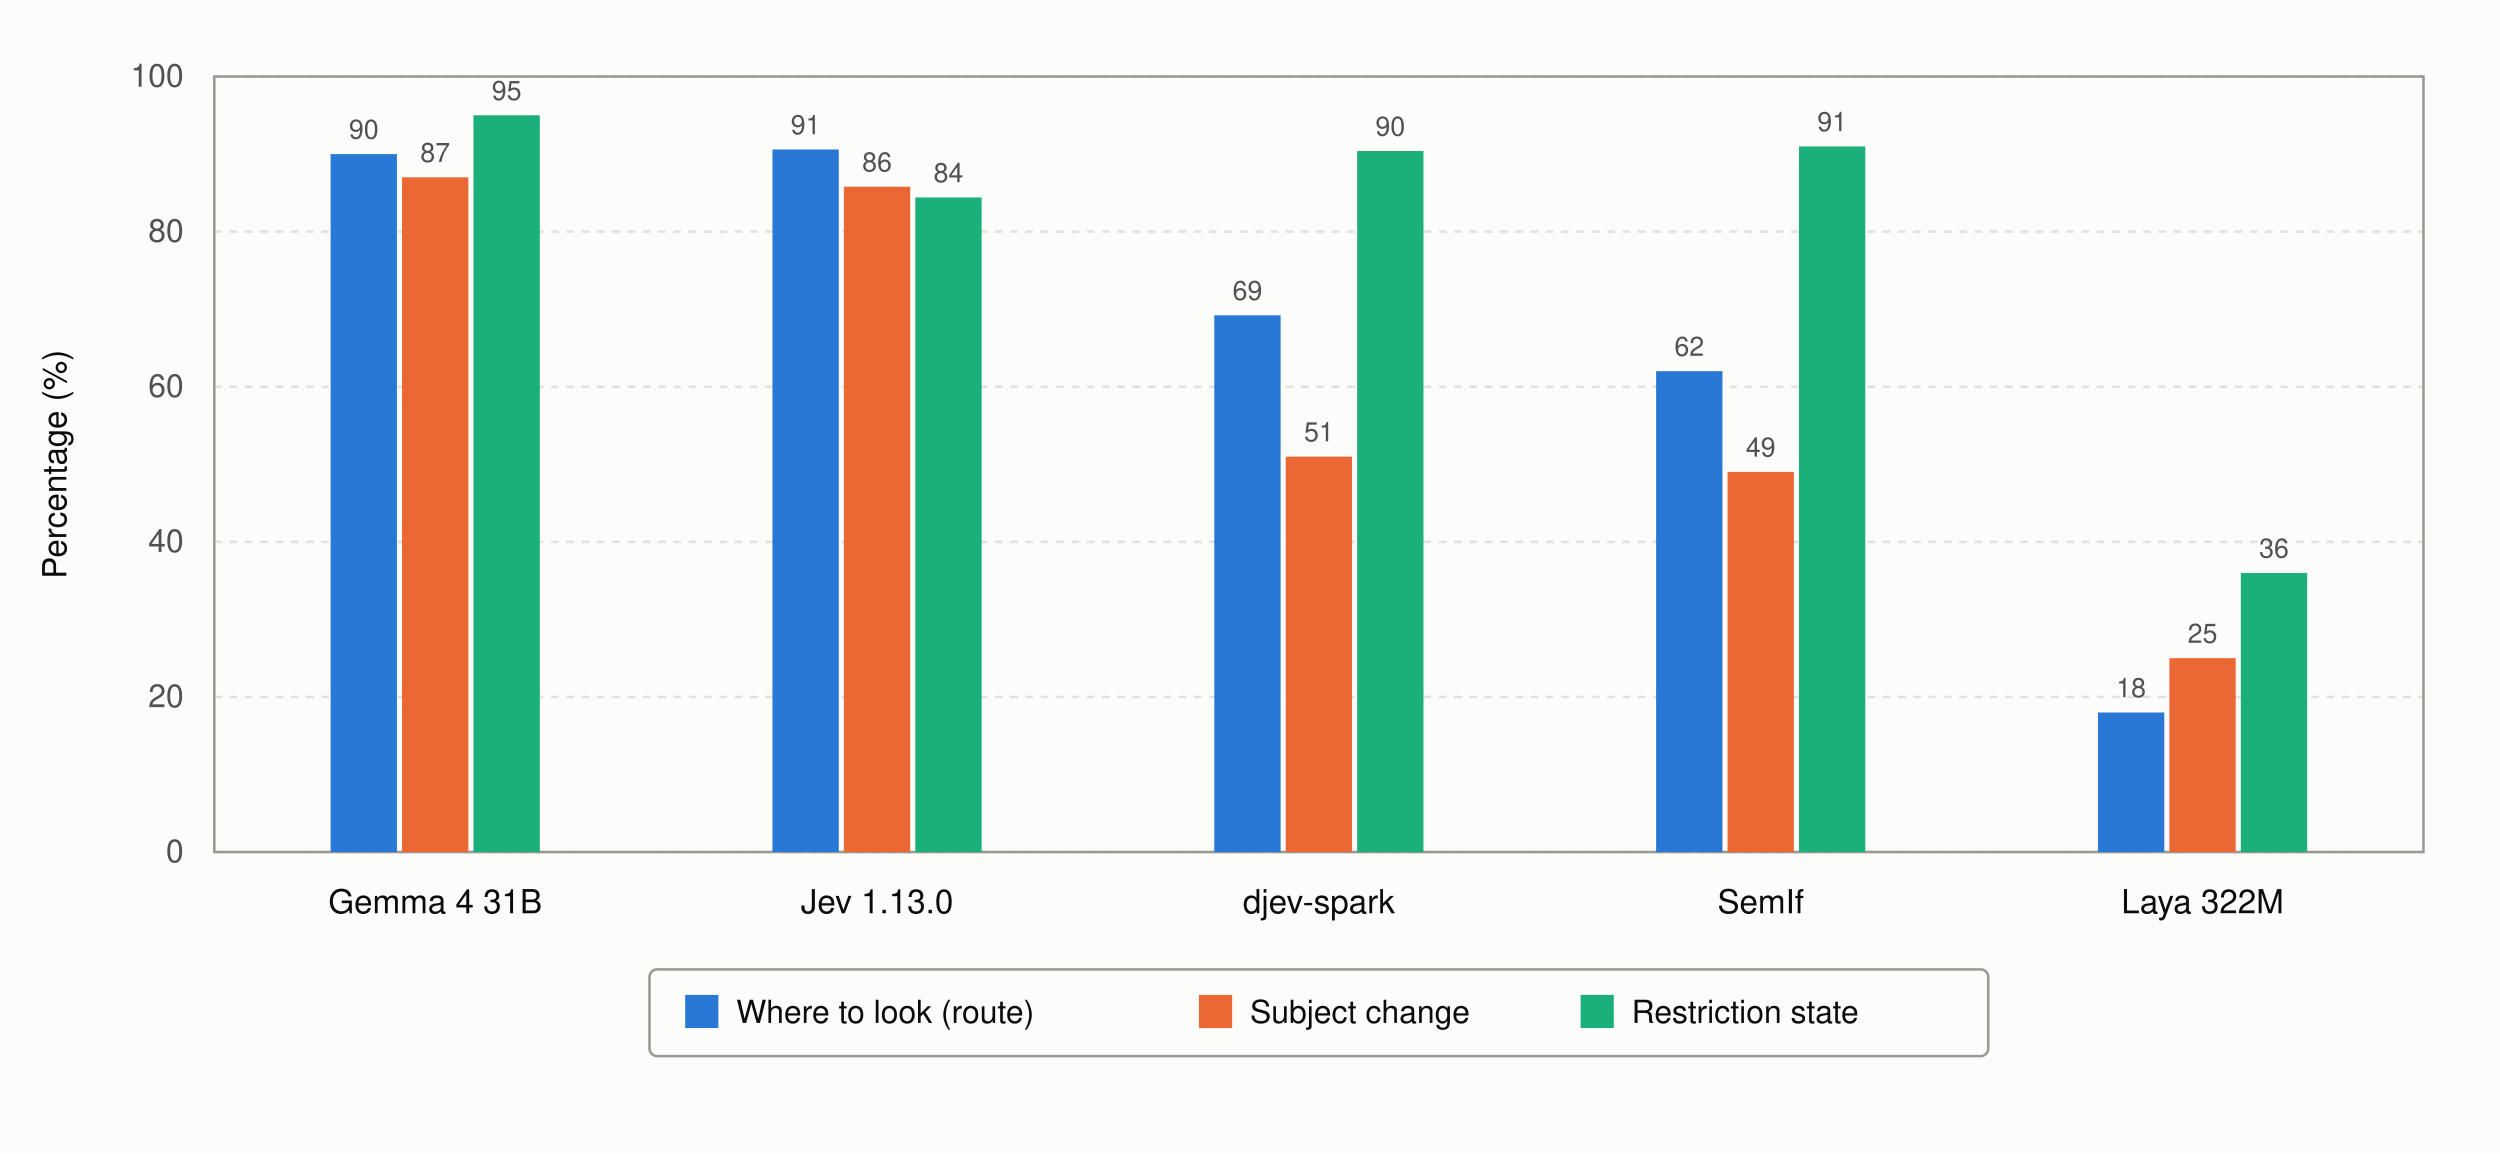
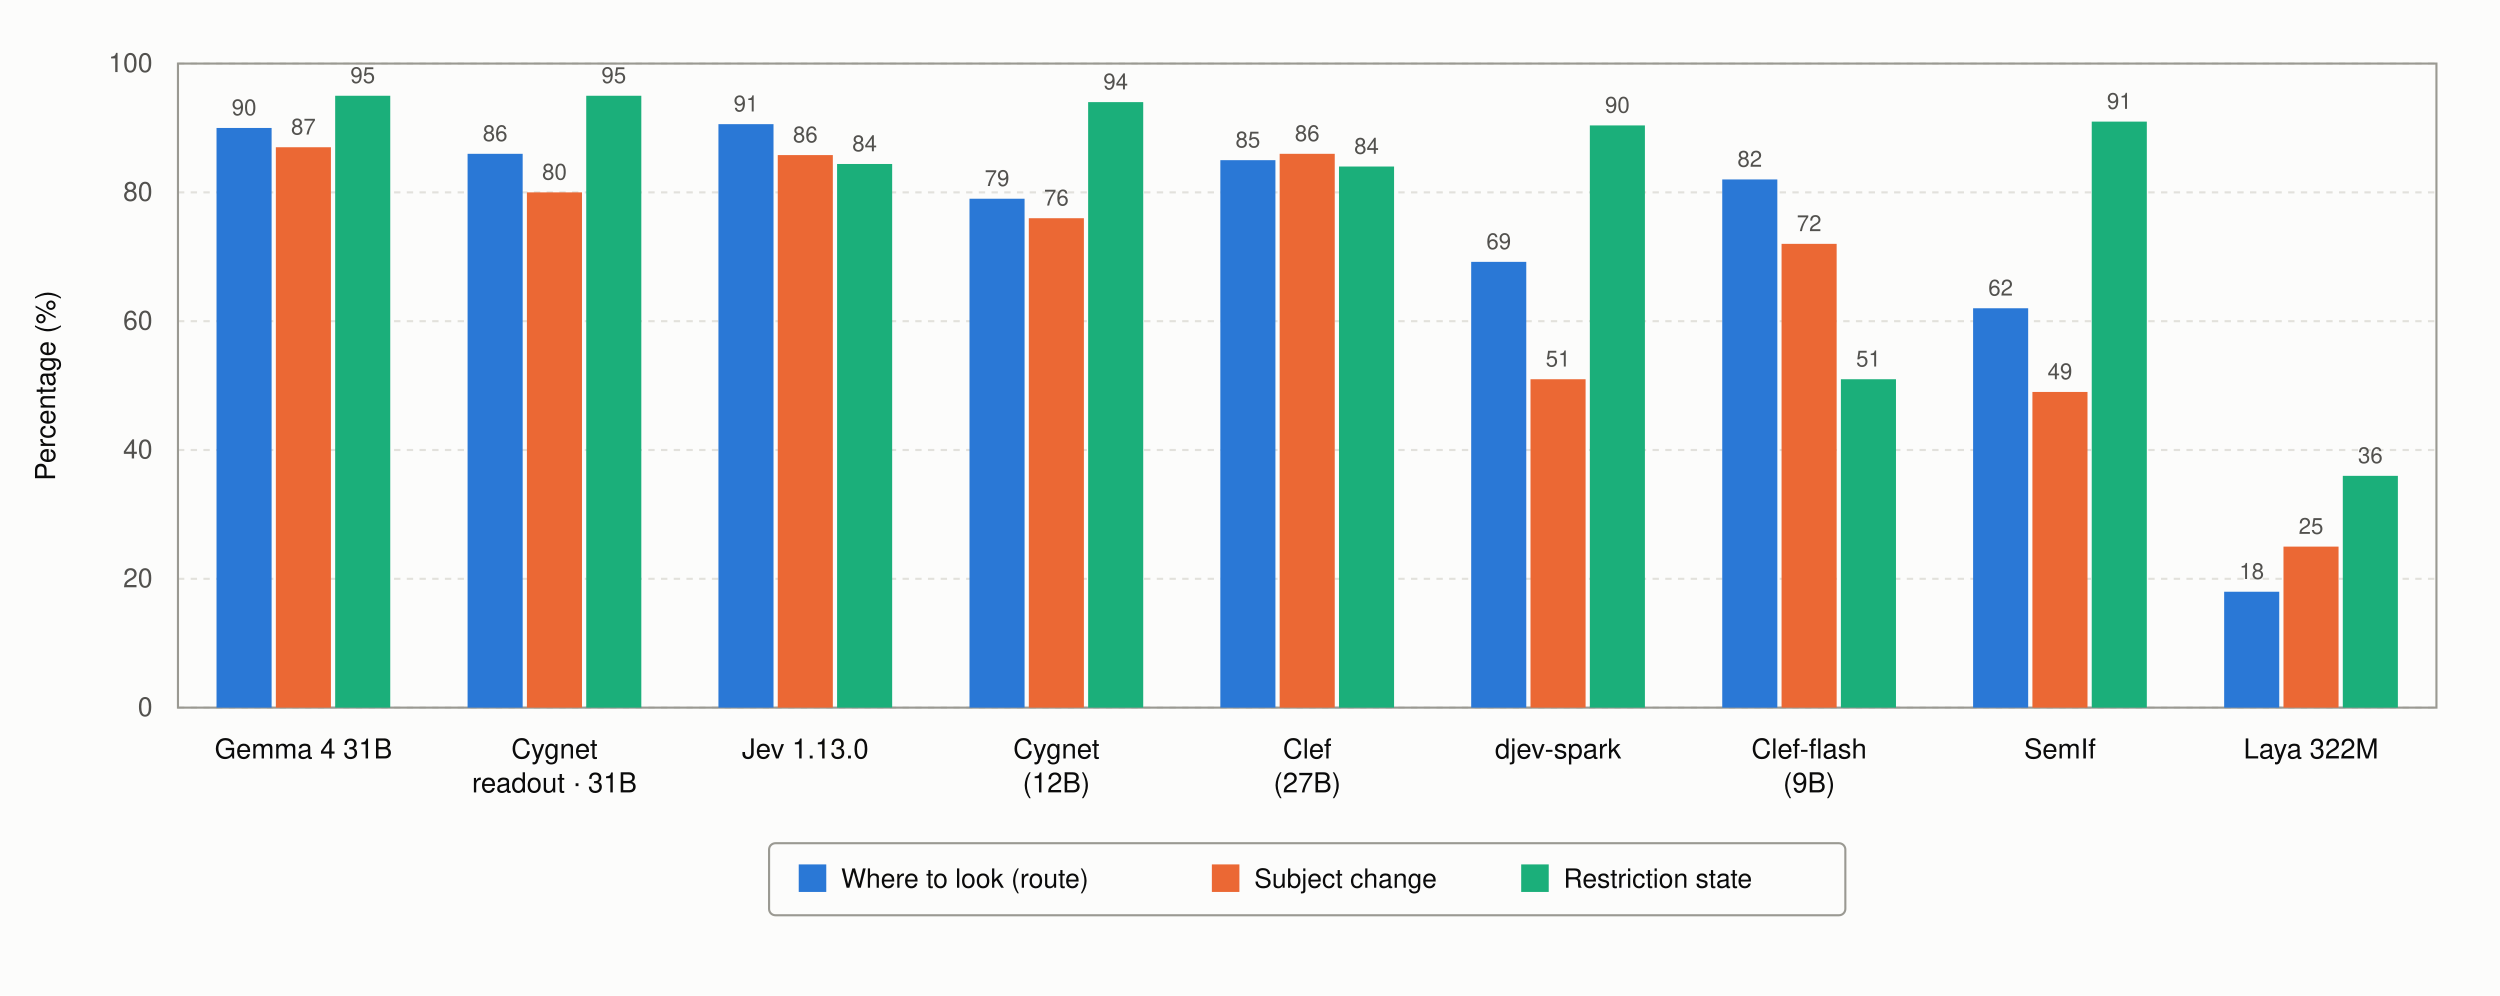
- <svg xmlns="http://www.w3.org/2000/svg" width="980" height="452" viewBox="0 0 980 452" font-family="-apple-system,BlinkMacSystemFont,Segoe UI,Helvetica,Arial,sans-serif">
-   <rect width="980" height="452" fill="#fcfcfb" />
-   <line x1="84" y1="334.0" x2="950" y2="334.0" stroke="#e2e1dc" stroke-width="1" stroke-dasharray="3 3" />
+ <svg xmlns="http://www.w3.org/2000/svg" width="1180" height="470" viewBox="0 0 1180 470" font-family="-apple-system,BlinkMacSystemFont,Segoe UI,Helvetica,Arial,sans-serif">
+   <rect width="1180" height="470" fill="#fcfcfb" />
+   <line x1="84" y1="334.0" x2="1150" y2="334.0" stroke="#e2e1dc" stroke-width="1" stroke-dasharray="3 3" />
  <text x="72" y="338.0" font-size="12.5" fill="#52514e" text-anchor="end">0</text>
-   <line x1="84" y1="273.2" x2="950" y2="273.2" stroke="#e2e1dc" stroke-width="1" stroke-dasharray="3 3" />
+   <line x1="84" y1="273.2" x2="1150" y2="273.2" stroke="#e2e1dc" stroke-width="1" stroke-dasharray="3 3" />
  <text x="72" y="277.2" font-size="12.5" fill="#52514e" text-anchor="end">20</text>
-   <line x1="84" y1="212.4" x2="950" y2="212.4" stroke="#e2e1dc" stroke-width="1" stroke-dasharray="3 3" />
+   <line x1="84" y1="212.4" x2="1150" y2="212.4" stroke="#e2e1dc" stroke-width="1" stroke-dasharray="3 3" />
  <text x="72" y="216.4" font-size="12.5" fill="#52514e" text-anchor="end">40</text>
-   <line x1="84" y1="151.6" x2="950" y2="151.6" stroke="#e2e1dc" stroke-width="1" stroke-dasharray="3 3" />
+   <line x1="84" y1="151.6" x2="1150" y2="151.6" stroke="#e2e1dc" stroke-width="1" stroke-dasharray="3 3" />
  <text x="72" y="155.6" font-size="12.5" fill="#52514e" text-anchor="end">60</text>
-   <line x1="84" y1="90.8" x2="950" y2="90.8" stroke="#e2e1dc" stroke-width="1" stroke-dasharray="3 3" />
+   <line x1="84" y1="90.8" x2="1150" y2="90.8" stroke="#e2e1dc" stroke-width="1" stroke-dasharray="3 3" />
  <text x="72" y="94.8" font-size="12.5" fill="#52514e" text-anchor="end">80</text>
-   <line x1="84" y1="30.0" x2="950" y2="30.0" stroke="#e2e1dc" stroke-width="1" stroke-dasharray="3 3" />
+   <line x1="84" y1="30.0" x2="1150" y2="30.0" stroke="#e2e1dc" stroke-width="1" stroke-dasharray="3 3" />
  <text x="72" y="34.0" font-size="12.5" fill="#52514e" text-anchor="end">100</text>
-   <rect x="84" y="30" width="866" height="304" fill="none" stroke="#9a9992" stroke-width="1" />
+   <rect x="84" y="30" width="1066" height="304" fill="none" stroke="#9a9992" stroke-width="1" />
  <text transform="translate(26,182) rotate(-90)" font-size="13" fill="#0b0b0b" text-anchor="middle">Percentage (%)</text>
-   <rect x="129.6" y="60.4" width="26" height="273.6" fill="#2a78d6" />
-   <text x="142.6" y="54.4" font-size="10.5" fill="#52514e" text-anchor="middle">90</text>
-   <rect x="157.6" y="69.5" width="26" height="264.5" fill="#eb6834" />
-   <text x="170.6" y="63.5" font-size="10.5" fill="#52514e" text-anchor="middle">87</text>
-   <rect x="185.6" y="45.2" width="26" height="288.8" fill="#1baf7a" />
-   <text x="198.6" y="39.2" font-size="10.5" fill="#52514e" text-anchor="middle">95</text>
-   <text x="170.6" y="358" font-size="13" fill="#0b0b0b" text-anchor="middle">Gemma 4 31B</text>
-   <rect x="302.8" y="58.6" width="26" height="275.4" fill="#2a78d6" />
-   <text x="315.8" y="52.6" font-size="10.5" fill="#52514e" text-anchor="middle">91</text>
-   <rect x="330.8" y="73.2" width="26" height="260.8" fill="#eb6834" />
-   <text x="343.8" y="67.2" font-size="10.5" fill="#52514e" text-anchor="middle">86</text>
-   <rect x="358.8" y="77.4" width="26" height="256.6" fill="#1baf7a" />
-   <text x="371.8" y="71.4" font-size="10.5" fill="#52514e" text-anchor="middle">84</text>
-   <text x="343.8" y="358" font-size="13" fill="#0b0b0b" text-anchor="middle">Jev 1.13.0</text>
-   <rect x="476.0" y="123.6" width="26" height="210.4" fill="#2a78d6" />
-   <text x="489.0" y="117.6" font-size="10.5" fill="#52514e" text-anchor="middle">69</text>
-   <rect x="504.0" y="179.0" width="26" height="155.0" fill="#eb6834" />
-   <text x="517.0" y="173.0" font-size="10.5" fill="#52514e" text-anchor="middle">51</text>
-   <rect x="532.0" y="59.2" width="26" height="274.8" fill="#1baf7a" />
-   <text x="545.0" y="53.2" font-size="10.5" fill="#52514e" text-anchor="middle">90</text>
-   <text x="517.0" y="358" font-size="13" fill="#0b0b0b" text-anchor="middle">djev-spark</text>
-   <rect x="649.2" y="145.5" width="26" height="188.5" fill="#2a78d6" />
-   <text x="662.2" y="139.5" font-size="10.5" fill="#52514e" text-anchor="middle">62</text>
-   <rect x="677.2" y="185.0" width="26" height="149.0" fill="#eb6834" />
-   <text x="690.2" y="179.0" font-size="10.5" fill="#52514e" text-anchor="middle">49</text>
-   <rect x="705.2" y="57.4" width="26" height="276.6" fill="#1baf7a" />
-   <text x="718.2" y="51.4" font-size="10.5" fill="#52514e" text-anchor="middle">91</text>
-   <text x="690.2" y="358" font-size="13" fill="#0b0b0b" text-anchor="middle">SemIf</text>
-   <rect x="822.4" y="279.3" width="26" height="54.7" fill="#2a78d6" />
-   <text x="835.4" y="273.3" font-size="10.5" fill="#52514e" text-anchor="middle">18</text>
-   <rect x="850.4" y="258.0" width="26" height="76.0" fill="#eb6834" />
-   <text x="863.4" y="252.0" font-size="10.5" fill="#52514e" text-anchor="middle">25</text>
-   <rect x="878.4" y="224.6" width="26" height="109.4" fill="#1baf7a" />
-   <text x="891.4" y="218.6" font-size="10.5" fill="#52514e" text-anchor="middle">36</text>
-   <text x="863.4" y="358" font-size="13" fill="#0b0b0b" text-anchor="middle">Laya 322M</text>
-   <rect x="254.6" y="380" width="524.8" height="34" rx="3" fill="none" stroke="#9a9992" stroke-width="1" />
-   <rect x="268.6" y="390" width="13" height="13" fill="#2a78d6" />
-   <text x="288.6" y="401" font-size="12.5" fill="#0b0b0b">Where to look (route)</text>
-   <rect x="470.0" y="390" width="13" height="13" fill="#eb6834" />
-   <text x="490.0" y="401" font-size="12.5" fill="#0b0b0b">Subject change</text>
-   <rect x="619.6" y="390" width="13" height="13" fill="#1baf7a" />
-   <text x="639.6" y="401" font-size="12.5" fill="#0b0b0b">Restriction state</text>
+   <rect x="102.2" y="60.4" width="26" height="273.6" fill="#2a78d6" />
+   <text x="115.2" y="54.4" font-size="10.5" fill="#52514e" text-anchor="middle">90</text>
+   <rect x="130.2" y="69.5" width="26" height="264.5" fill="#eb6834" />
+   <text x="143.2" y="63.5" font-size="10.5" fill="#52514e" text-anchor="middle">87</text>
+   <rect x="158.2" y="45.2" width="26" height="288.8" fill="#1baf7a" />
+   <text x="171.2" y="39.2" font-size="10.5" fill="#52514e" text-anchor="middle">95</text>
+   <text x="143.2" y="358" font-size="13" fill="#0b0b0b" text-anchor="middle">Gemma 4 31B</text>
+   <rect x="220.7" y="72.6" width="26" height="261.4" fill="#2a78d6" />
+   <text x="233.7" y="66.6" font-size="10.5" fill="#52514e" text-anchor="middle">86</text>
+   <rect x="248.7" y="90.8" width="26" height="243.2" fill="#eb6834" />
+   <text x="261.7" y="84.8" font-size="10.5" fill="#52514e" text-anchor="middle">80</text>
+   <rect x="276.7" y="45.2" width="26" height="288.8" fill="#1baf7a" />
+   <text x="289.7" y="39.2" font-size="10.5" fill="#52514e" text-anchor="middle">95</text>
+   <text x="261.7" y="358" font-size="13" fill="#0b0b0b" text-anchor="middle">Cygnet</text>
+   <text x="261.7" y="374" font-size="13" fill="#0b0b0b" text-anchor="middle">readout · 31B</text>
+   <rect x="339.1" y="58.6" width="26" height="275.4" fill="#2a78d6" />
+   <text x="352.1" y="52.6" font-size="10.5" fill="#52514e" text-anchor="middle">91</text>
+   <rect x="367.1" y="73.2" width="26" height="260.8" fill="#eb6834" />
+   <text x="380.1" y="67.2" font-size="10.5" fill="#52514e" text-anchor="middle">86</text>
+   <rect x="395.1" y="77.4" width="26" height="256.6" fill="#1baf7a" />
+   <text x="408.1" y="71.4" font-size="10.5" fill="#52514e" text-anchor="middle">84</text>
+   <text x="380.1" y="358" font-size="13" fill="#0b0b0b" text-anchor="middle">Jev 1.13.0</text>
+   <rect x="457.6" y="93.8" width="26" height="240.2" fill="#2a78d6" />
+   <text x="470.6" y="87.8" font-size="10.5" fill="#52514e" text-anchor="middle">79</text>
+   <rect x="485.6" y="103.0" width="26" height="231.0" fill="#eb6834" />
+   <text x="498.6" y="97.0" font-size="10.5" fill="#52514e" text-anchor="middle">76</text>
+   <rect x="513.6" y="48.2" width="26" height="285.8" fill="#1baf7a" />
+   <text x="526.6" y="42.2" font-size="10.5" fill="#52514e" text-anchor="middle">94</text>
+   <text x="498.6" y="358" font-size="13" fill="#0b0b0b" text-anchor="middle">Cygnet</text>
+   <text x="498.6" y="374" font-size="13" fill="#0b0b0b" text-anchor="middle">(12B)</text>
+   <rect x="576.0" y="75.6" width="26" height="258.4" fill="#2a78d6" />
+   <text x="589.0" y="69.6" font-size="10.5" fill="#52514e" text-anchor="middle">85</text>
+   <rect x="604.0" y="72.6" width="26" height="261.4" fill="#eb6834" />
+   <text x="617.0" y="66.6" font-size="10.5" fill="#52514e" text-anchor="middle">86</text>
+   <rect x="632.0" y="78.6" width="26" height="255.4" fill="#1baf7a" />
+   <text x="645.0" y="72.6" font-size="10.5" fill="#52514e" text-anchor="middle">84</text>
+   <text x="617.0" y="358" font-size="13" fill="#0b0b0b" text-anchor="middle">Clef</text>
+   <text x="617.0" y="374" font-size="13" fill="#0b0b0b" text-anchor="middle">(27B)</text>
+   <rect x="694.4" y="123.6" width="26" height="210.4" fill="#2a78d6" />
+   <text x="707.4" y="117.6" font-size="10.5" fill="#52514e" text-anchor="middle">69</text>
+   <rect x="722.4" y="179.0" width="26" height="155.0" fill="#eb6834" />
+   <text x="735.4" y="173.0" font-size="10.5" fill="#52514e" text-anchor="middle">51</text>
+   <rect x="750.4" y="59.2" width="26" height="274.8" fill="#1baf7a" />
+   <text x="763.4" y="53.2" font-size="10.5" fill="#52514e" text-anchor="middle">90</text>
+   <text x="735.4" y="358" font-size="13" fill="#0b0b0b" text-anchor="middle">djev-spark</text>
+   <rect x="812.9" y="84.7" width="26" height="249.3" fill="#2a78d6" />
+   <text x="825.9" y="78.7" font-size="10.5" fill="#52514e" text-anchor="middle">82</text>
+   <rect x="840.9" y="115.1" width="26" height="218.9" fill="#eb6834" />
+   <text x="853.9" y="109.1" font-size="10.5" fill="#52514e" text-anchor="middle">72</text>
+   <rect x="868.9" y="179.0" width="26" height="155.0" fill="#1baf7a" />
+   <text x="881.9" y="173.0" font-size="10.5" fill="#52514e" text-anchor="middle">51</text>
+   <text x="853.9" y="358" font-size="13" fill="#0b0b0b" text-anchor="middle">Clef-flash</text>
+   <text x="853.9" y="374" font-size="13" fill="#0b0b0b" text-anchor="middle">(9B)</text>
+   <rect x="931.3" y="145.5" width="26" height="188.5" fill="#2a78d6" />
+   <text x="944.3" y="139.5" font-size="10.5" fill="#52514e" text-anchor="middle">62</text>
+   <rect x="959.3" y="185.0" width="26" height="149.0" fill="#eb6834" />
+   <text x="972.3" y="179.0" font-size="10.5" fill="#52514e" text-anchor="middle">49</text>
+   <rect x="987.3" y="57.4" width="26" height="276.6" fill="#1baf7a" />
+   <text x="1000.3" y="51.4" font-size="10.5" fill="#52514e" text-anchor="middle">91</text>
+   <text x="972.3" y="358" font-size="13" fill="#0b0b0b" text-anchor="middle">SemIf</text>
+   <rect x="1049.8" y="279.3" width="26" height="54.7" fill="#2a78d6" />
+   <text x="1062.8" y="273.3" font-size="10.5" fill="#52514e" text-anchor="middle">18</text>
+   <rect x="1077.8" y="258.0" width="26" height="76.0" fill="#eb6834" />
+   <text x="1090.8" y="252.0" font-size="10.5" fill="#52514e" text-anchor="middle">25</text>
+   <rect x="1105.8" y="224.6" width="26" height="109.4" fill="#1baf7a" />
+   <text x="1118.8" y="218.6" font-size="10.5" fill="#52514e" text-anchor="middle">36</text>
+   <text x="1090.8" y="358" font-size="13" fill="#0b0b0b" text-anchor="middle">Laya 322M</text>
+   <rect x="363.0" y="398" width="508.0" height="34" rx="3" fill="none" stroke="#9a9992" stroke-width="1" />
+   <rect x="377.0" y="408" width="13" height="13" fill="#2a78d6" />
+   <text x="397.0" y="419" font-size="12.5" fill="#0b0b0b">Where to look (route)</text>
+   <rect x="572.0" y="408" width="13" height="13" fill="#eb6834" />
+   <text x="592.0" y="419" font-size="12.5" fill="#0b0b0b">Subject change</text>
+   <rect x="718.0" y="408" width="13" height="13" fill="#1baf7a" />
+   <text x="738.0" y="419" font-size="12.5" fill="#0b0b0b">Restriction state</text>
</svg>
